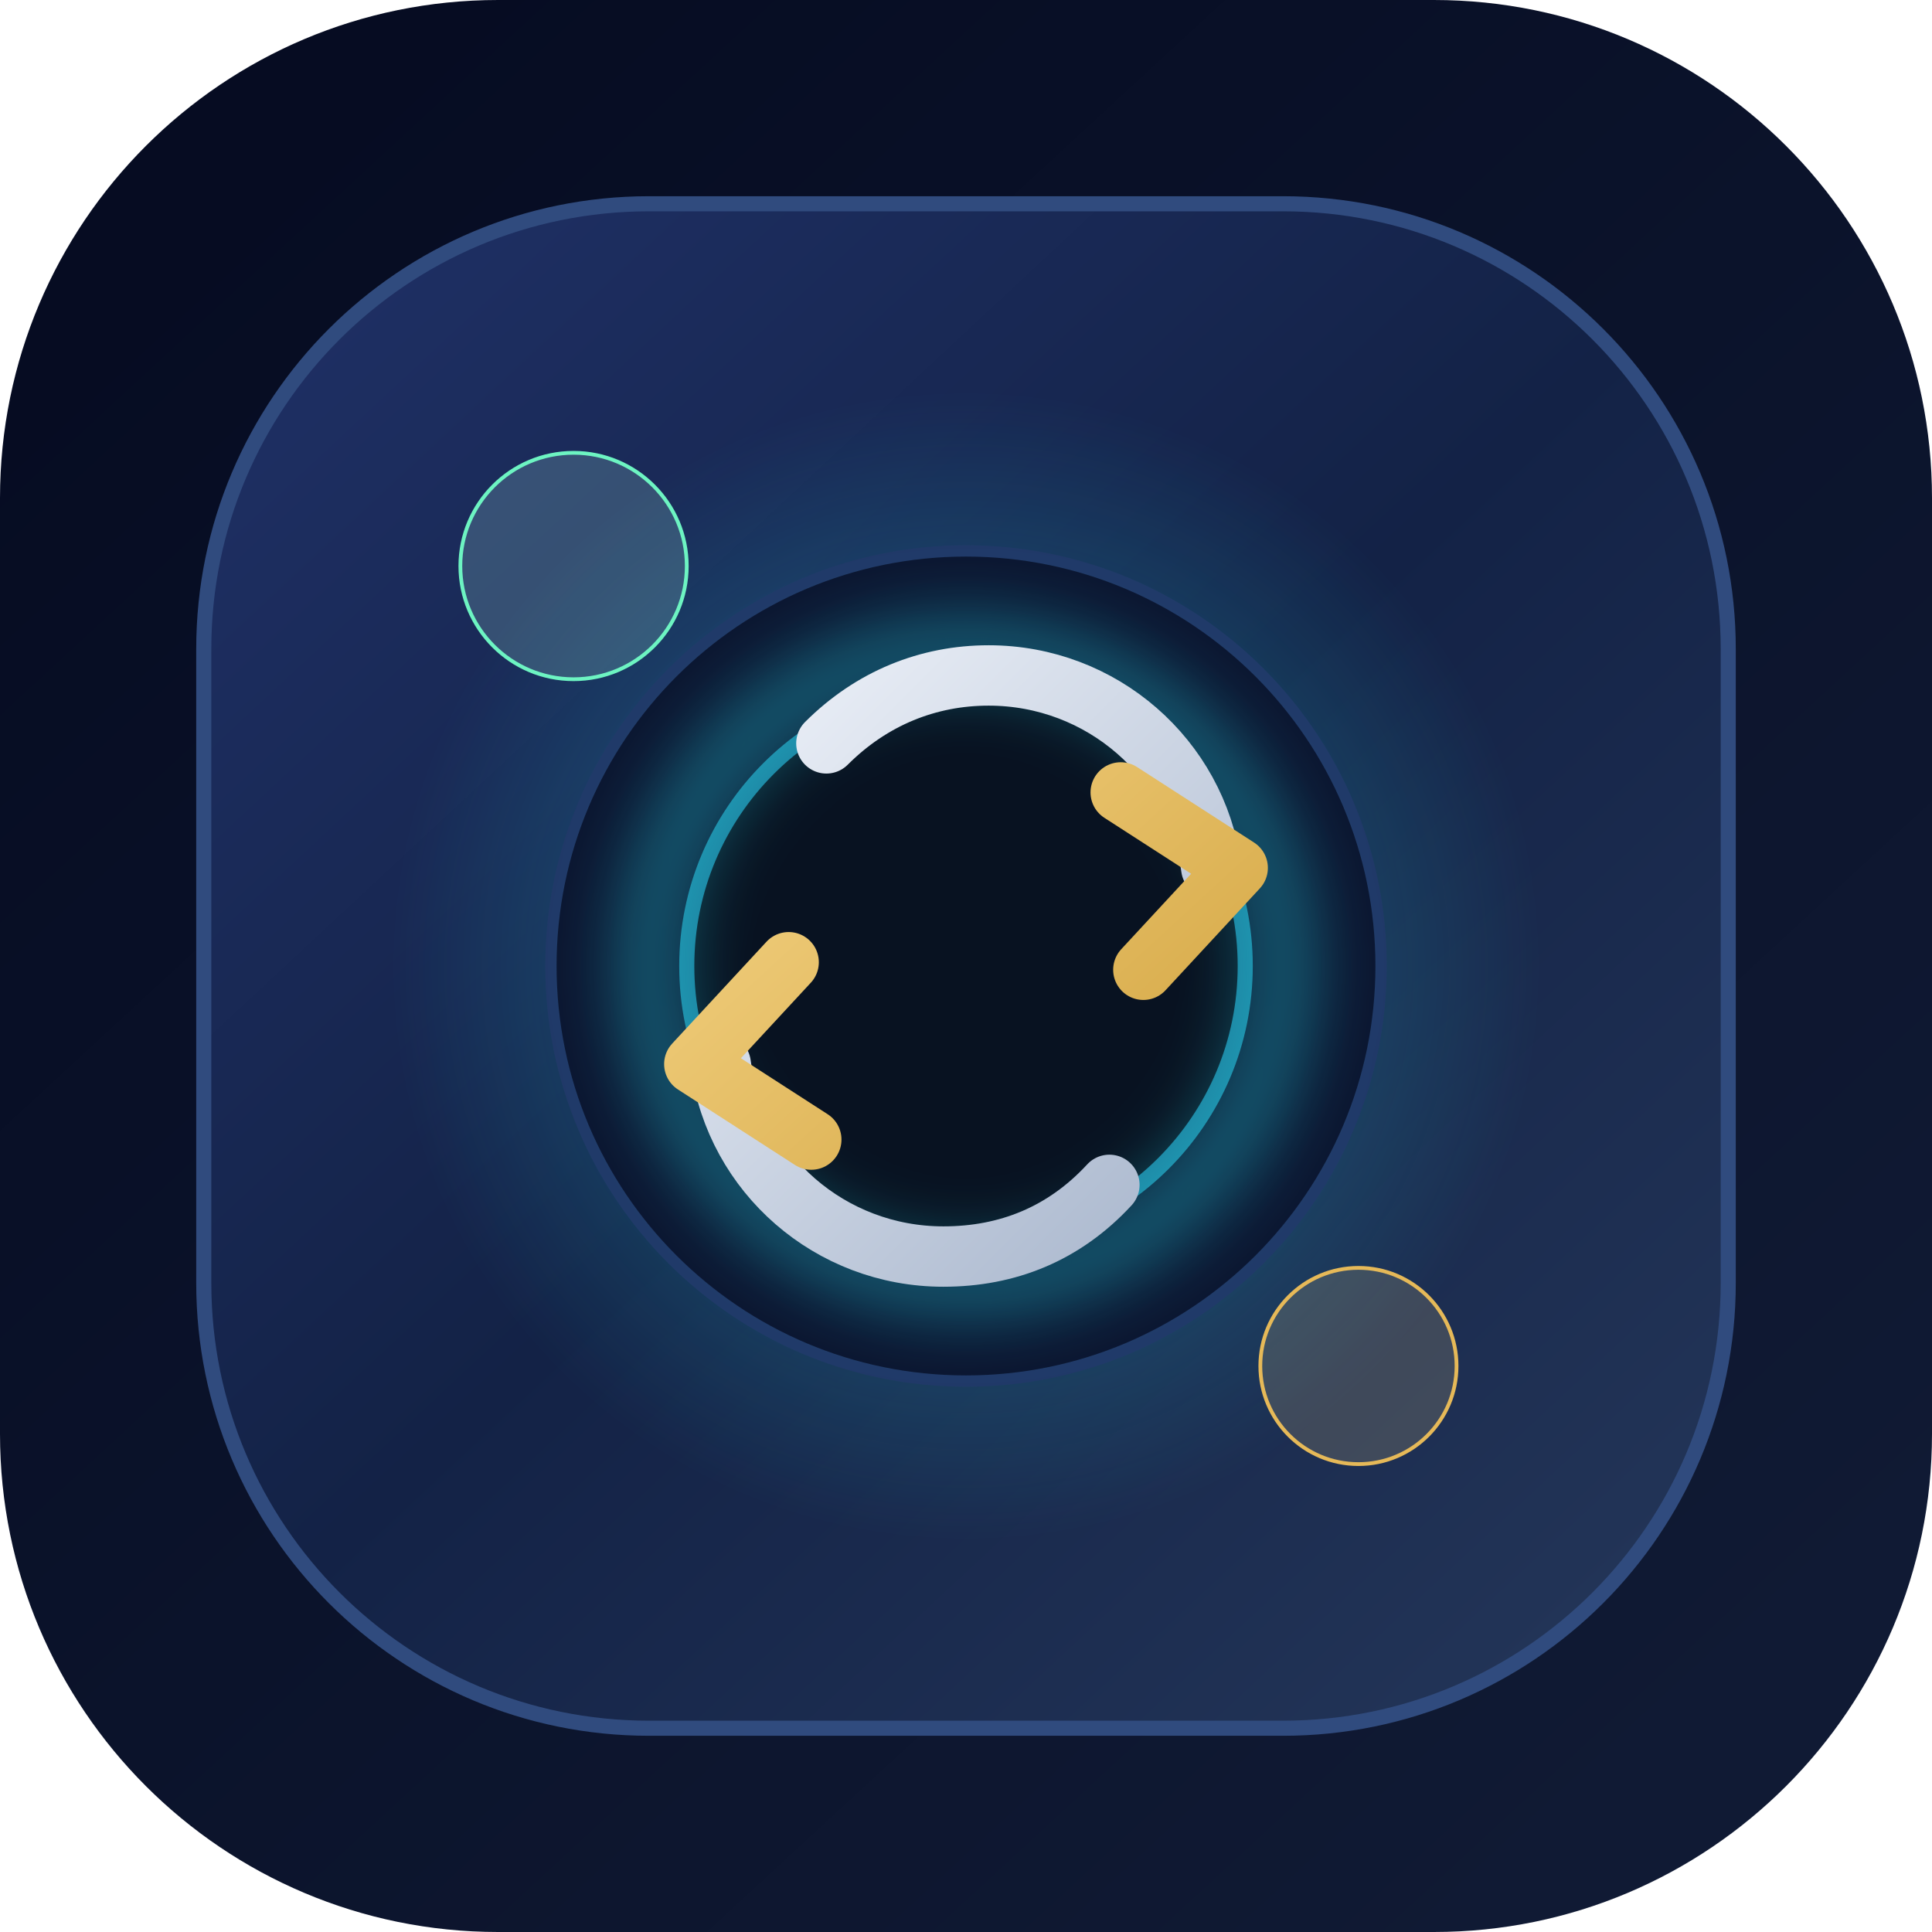
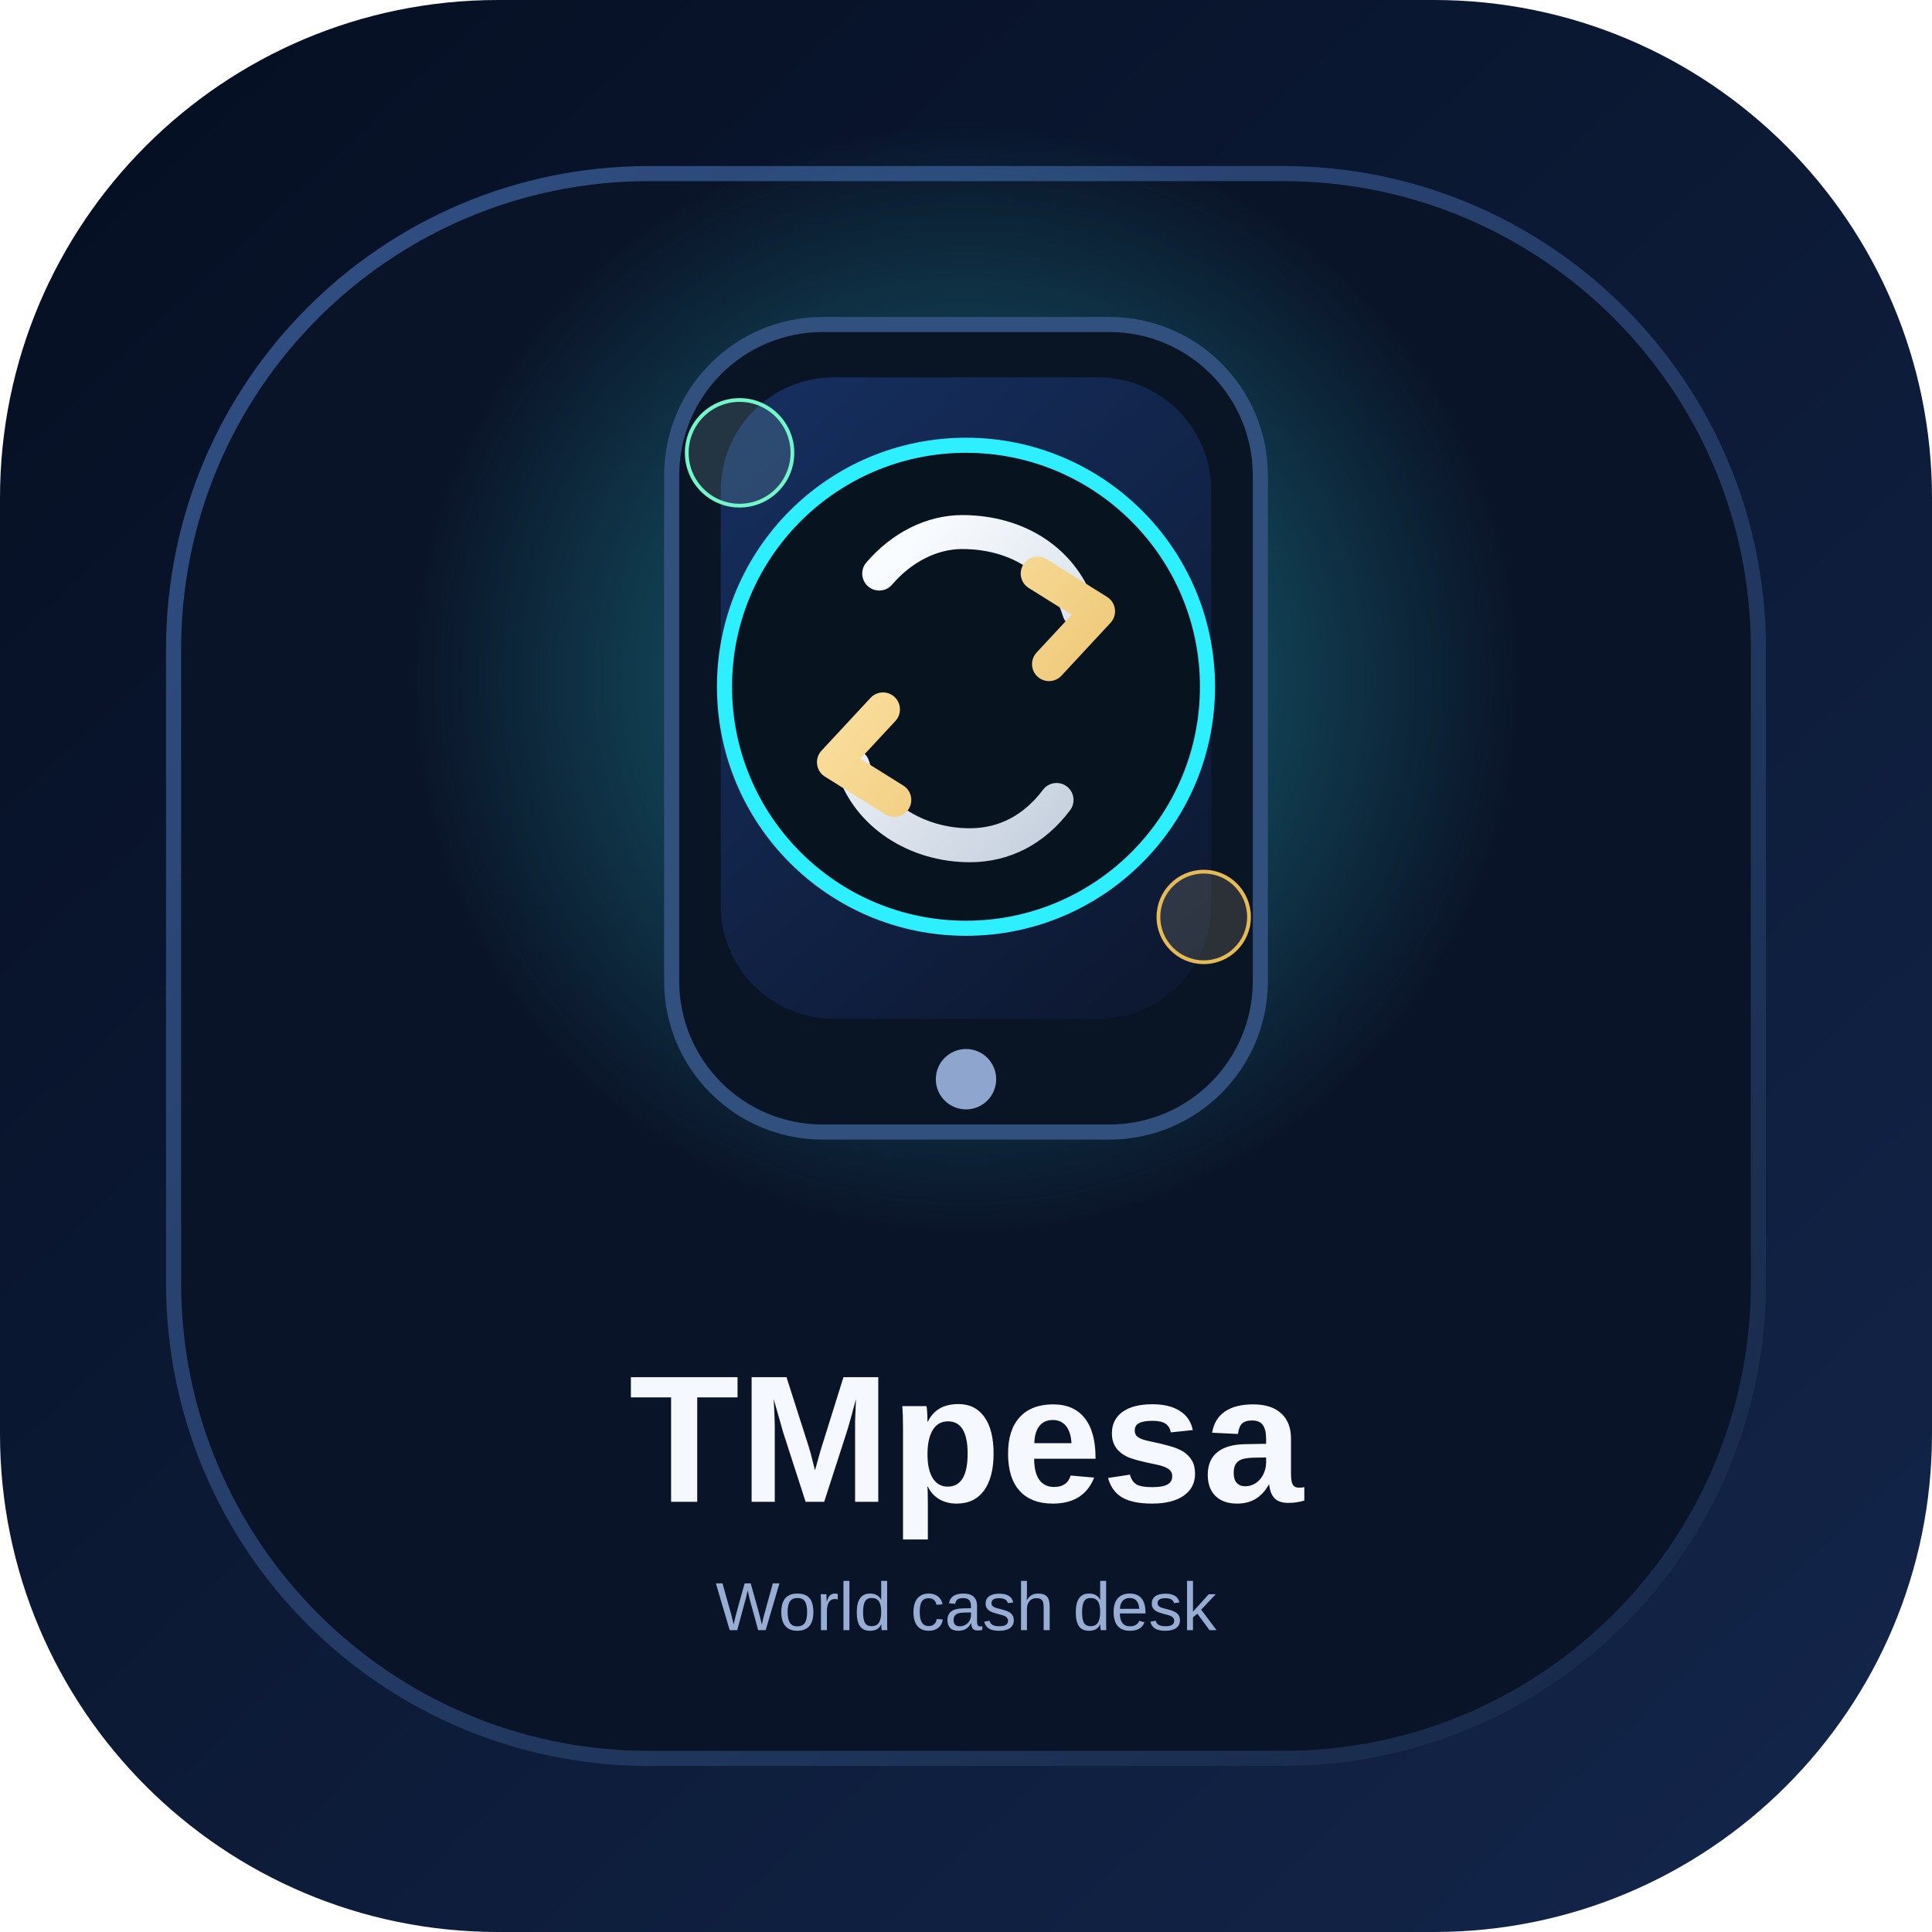
<svg xmlns="http://www.w3.org/2000/svg" width="512" height="512" viewBox="0 0 512 512" fill="none">
  <defs>
-     <linearGradient id="bg" x1="64" y1="48" x2="448" y2="464" gradientUnits="userSpaceOnUse">
-       <stop stop-color="#060C22" />
-       <stop offset="1" stop-color="#101A34" />
+     <linearGradient id="bg" x1="42" y1="26" x2="470" y2="482" gradientUnits="userSpaceOnUse">
+       <stop stop-color="#061024" />
+       <stop offset="1" stop-color="#122448" />
    </linearGradient>
-     <linearGradient id="frame" x1="88" y1="80" x2="416" y2="432" gradientUnits="userSpaceOnUse">
-       <stop stop-color="#1E2F63" />
-       <stop offset="0.5" stop-color="#132246" />
-       <stop offset="1" stop-color="#223457" />
+     <linearGradient id="rim" x1="64" y1="54" x2="448" y2="458" gradientUnits="userSpaceOnUse">
+       <stop stop-color="#314F84" />
+       <stop offset="1" stop-color="#172949" />
    </linearGradient>
-     <linearGradient id="gold" x1="166" y1="154" x2="346" y2="350" gradientUnits="userSpaceOnUse">
-       <stop stop-color="#FFE29A" />
-       <stop offset="1" stop-color="#C9972D" />
+     <radialGradient id="glow" cx="0" cy="0" r="1" gradientUnits="userSpaceOnUse" gradientTransform="translate(256 180) rotate(90) scale(148)">
+       <stop stop-color="#2FF1FF" stop-opacity="0.42" />
+       <stop offset="1" stop-color="#2FF1FF" stop-opacity="0" />
+     </radialGradient>
+     <linearGradient id="screen" x1="188" y1="98" x2="324" y2="250" gradientUnits="userSpaceOnUse">
+       <stop stop-color="#163061" />
+       <stop offset="1" stop-color="#0D1831" />
    </linearGradient>
-     <linearGradient id="silver" x1="170" y1="164" x2="360" y2="354" gradientUnits="userSpaceOnUse">
-       <stop stop-color="#F7FAFF" />
-       <stop offset="1" stop-color="#98A8C2" />
+     <linearGradient id="gold" x1="202" y1="188" x2="318" y2="280" gradientUnits="userSpaceOnUse">
+       <stop stop-color="#FFE5A8" />
+       <stop offset="1" stop-color="#D6A33B" />
    </linearGradient>
-     <radialGradient id="cyan" cx="0" cy="0" r="1" gradientUnits="userSpaceOnUse" gradientTransform="translate(256 256) rotate(90) scale(152)">
-       <stop stop-color="#2AF0FF" stop-opacity="0.38" />
-       <stop offset="1" stop-color="#2AF0FF" stop-opacity="0" />
-     </radialGradient>
-     <filter id="glow" x="103" y="103" width="306" height="306" filterUnits="userSpaceOnUse" color-interpolation-filters="sRGB">
-       <feFlood flood-opacity="0" result="BackgroundImageFix" />
-       <feBlend mode="normal" in="SourceGraphic" in2="BackgroundImageFix" result="shape" />
-       <feGaussianBlur stdDeviation="10" result="effect1_foregroundBlur_0_1" />
-     </filter>
+     <linearGradient id="silver" x1="210" y1="178" x2="314" y2="270" gradientUnits="userSpaceOnUse">
+       <stop stop-color="#F9FCFF" />
+       <stop offset="1" stop-color="#A3B2C8" />
+     </linearGradient>
  </defs>
  <rect width="512" height="512" rx="132" fill="url(#bg)" />
-   <rect x="54" y="54" width="404" height="404" rx="118" fill="url(#frame)" stroke="#304B7E" stroke-width="4" />
-   <circle cx="256" cy="256" r="152" fill="url(#cyan)" />
-   <circle cx="256" cy="256" r="110" fill="#0B1530" stroke="#203968" stroke-width="3" />
-   <circle cx="256" cy="256" r="74" fill="#081221" stroke="#1C7D9B" stroke-width="4" />
-   <g filter="url(#glow)">
-     <circle cx="256" cy="256" r="84" stroke="#2AF0FF" stroke-width="6" />
-   </g>
-   <path d="M219 197C231 185 246 179 262 179C292 179 317 201 321 230" stroke="url(#silver)" stroke-width="16" stroke-linecap="round" />
-   <path d="M297 210L328 230L303 257" stroke="url(#gold)" stroke-width="16" stroke-linecap="round" stroke-linejoin="round" />
-   <path d="M294 314C282 327 267 333 250 333C220 333 195 311 191 282" stroke="url(#silver)" stroke-width="16" stroke-linecap="round" />
-   <path d="M215 302L184 282L209 255" stroke="url(#gold)" stroke-width="16" stroke-linecap="round" stroke-linejoin="round" />
-   <circle cx="152" cy="150" r="30" fill="#B8FFF0" fill-opacity="0.18" stroke="#6DF4C2" />
-   <circle cx="360" cy="362" r="26" fill="#F8D68B" fill-opacity="0.16" stroke="#E6B958" />
+   <rect x="46" y="46" width="420" height="420" rx="126" fill="#0A1428" stroke="url(#rim)" stroke-width="4" />
+   <circle cx="256" cy="180" r="146" fill="url(#glow)" />
+   <rect x="178" y="86" width="156" height="214" rx="40" fill="#091425" stroke="#31507E" stroke-width="4" />
+   <rect x="191" y="100" width="130" height="170" rx="30" fill="url(#screen)" />
+   <circle cx="256" cy="286" r="8" fill="#8EA5CD" />
+   <circle cx="256" cy="182" r="64" fill="#081320" stroke="#2EEFFF" stroke-width="4" />
+   <path d="M233 152C239 145 247 141 255 141C270 141 282 149 286 162" stroke="url(#silver)" stroke-width="9" stroke-linecap="round" />
+   <path d="M275 152L291 162L278 176" stroke="url(#gold)" stroke-width="9" stroke-linecap="round" stroke-linejoin="round" />
+   <path d="M280 212C274 220 266 224 257 224C243 224 230 216 226 203" stroke="url(#silver)" stroke-width="9" stroke-linecap="round" />
+   <path d="M237 212L221 202L234 188" stroke="url(#gold)" stroke-width="9" stroke-linecap="round" stroke-linejoin="round" />
+   <circle cx="196" cy="120" r="14" fill="#C6FFF2" fill-opacity="0.14" stroke="#73F6C9" />
+   <circle cx="319" cy="243" r="12" fill="#FFE4A5" fill-opacity="0.14" stroke="#E7BA58" />
+   <text x="256" y="398" fill="#F6F8FF" font-family="Segoe UI, Arial, sans-serif" font-size="48" font-weight="700" text-anchor="middle">TMpesa</text>
+   <text x="256" y="432" fill="#97ADD3" font-family="Segoe UI, Arial, sans-serif" font-size="18" text-anchor="middle">World cash desk</text>
</svg>
